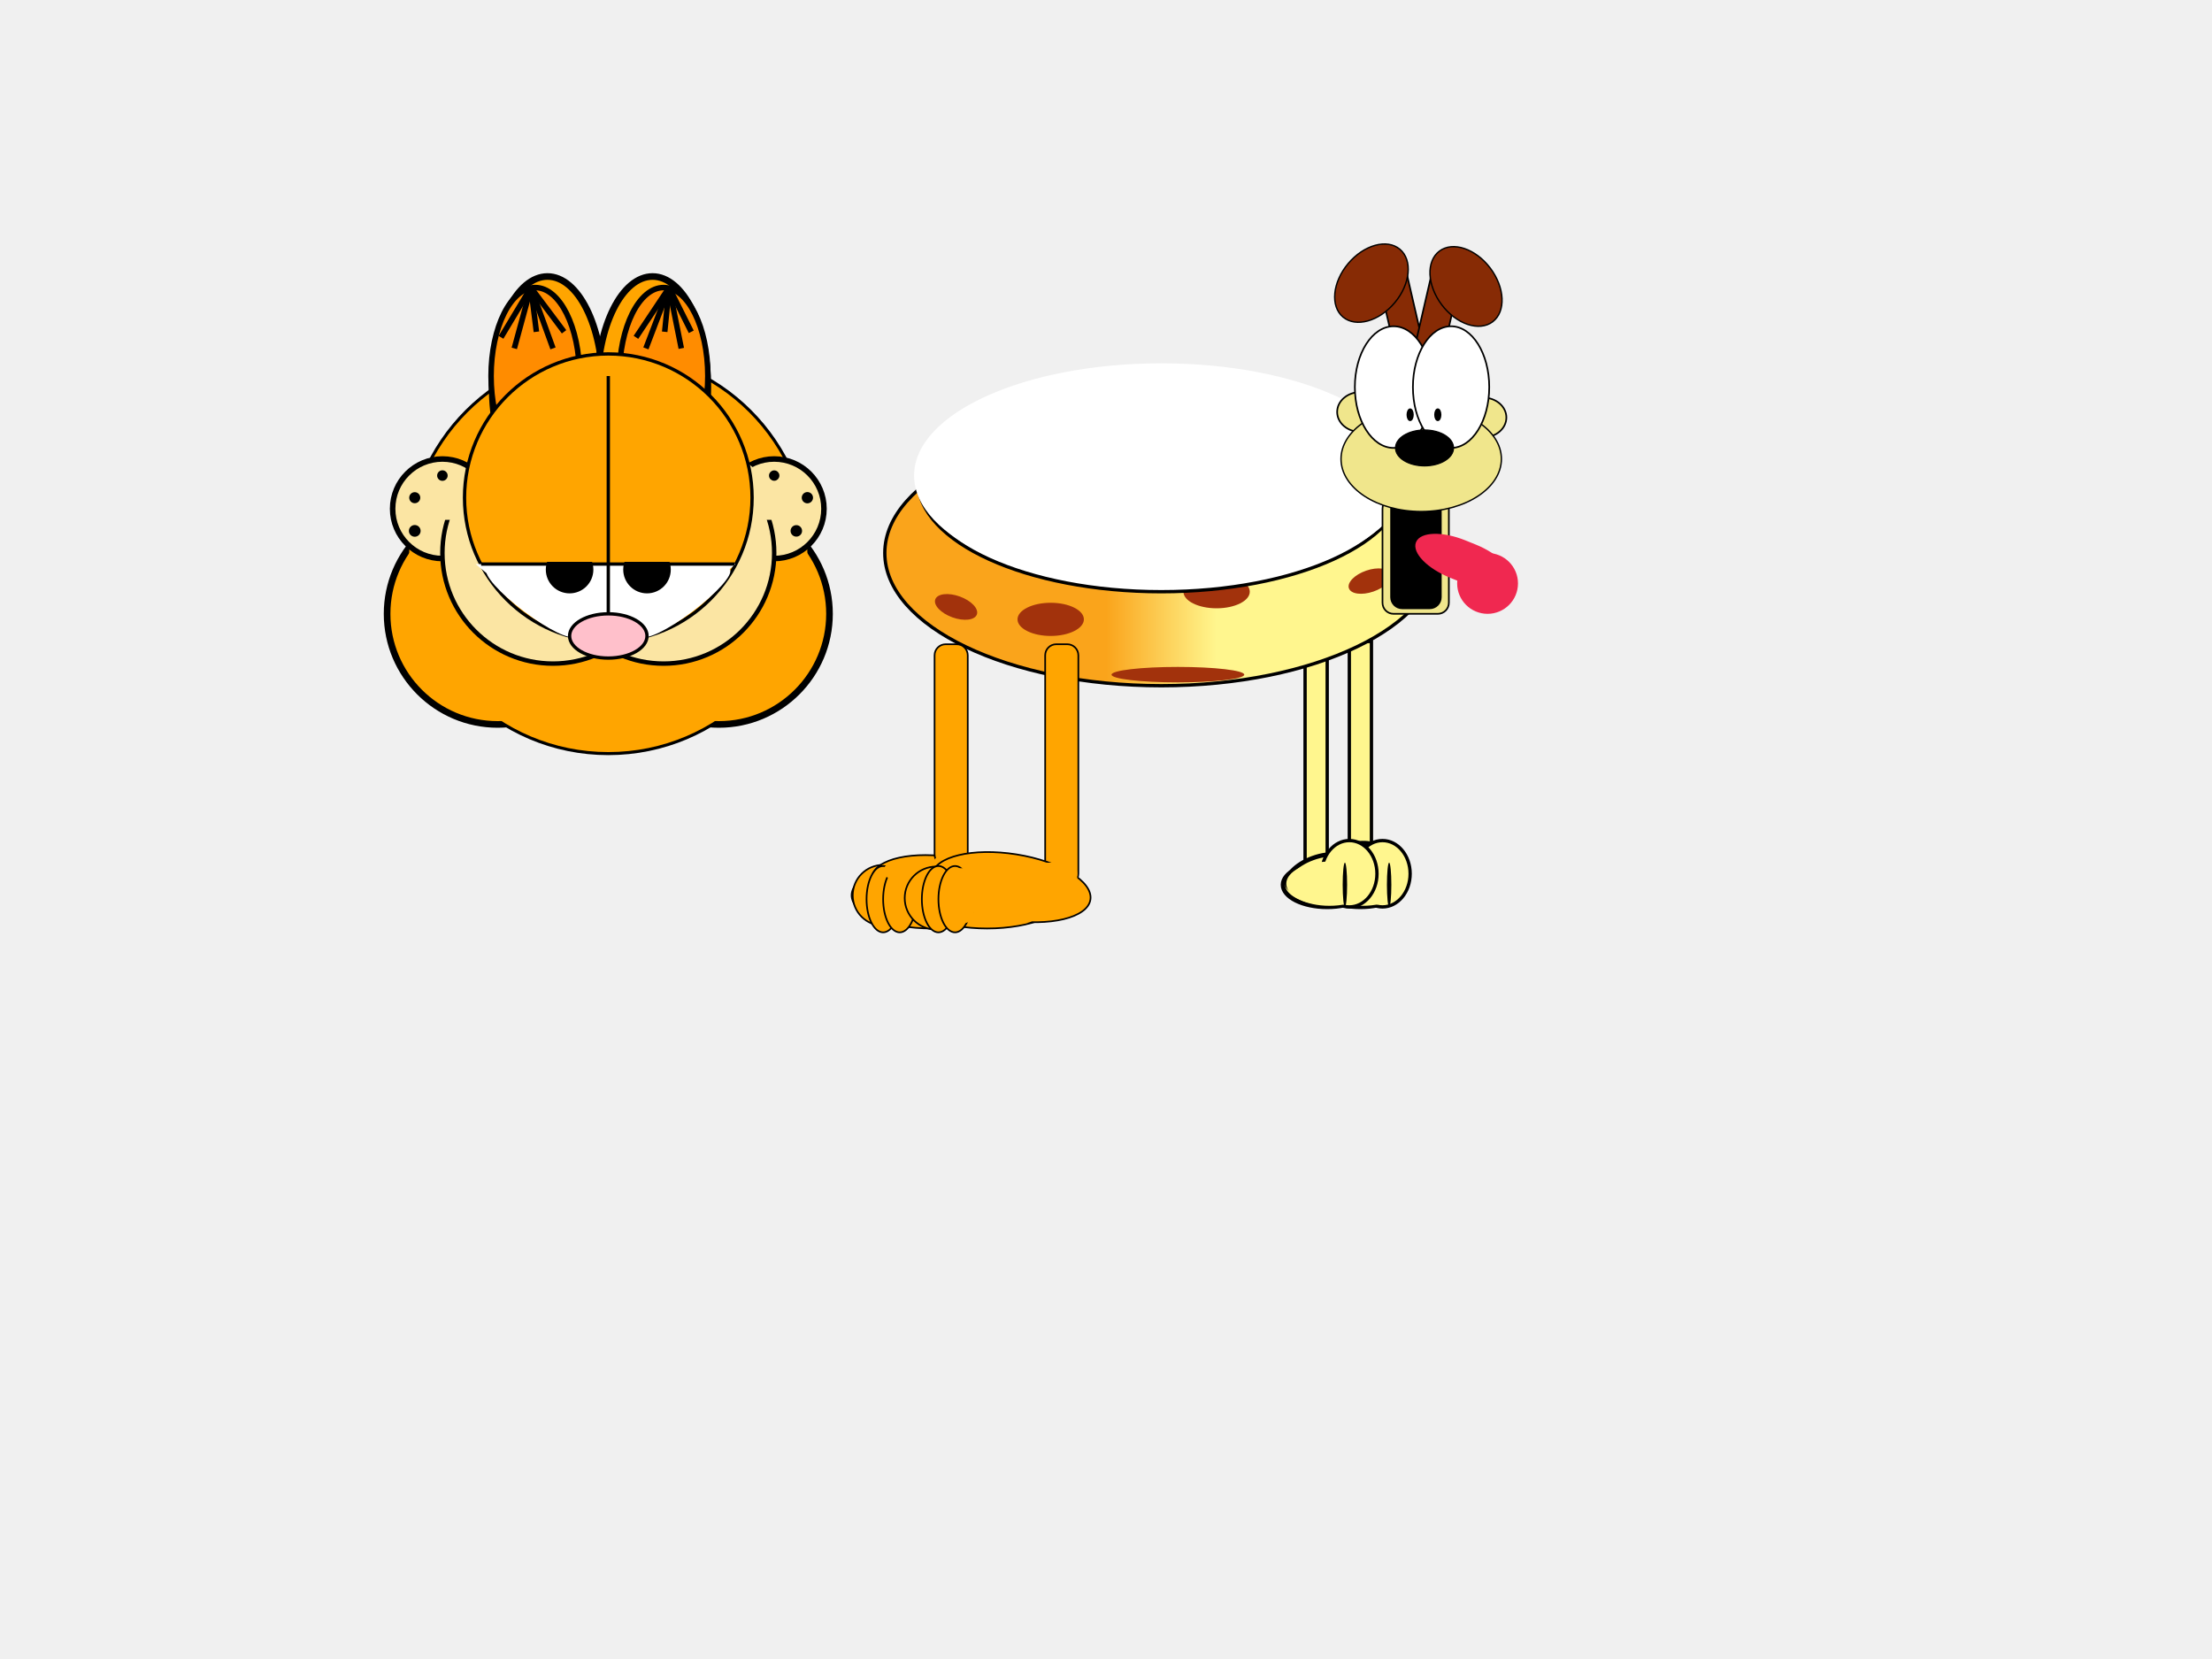
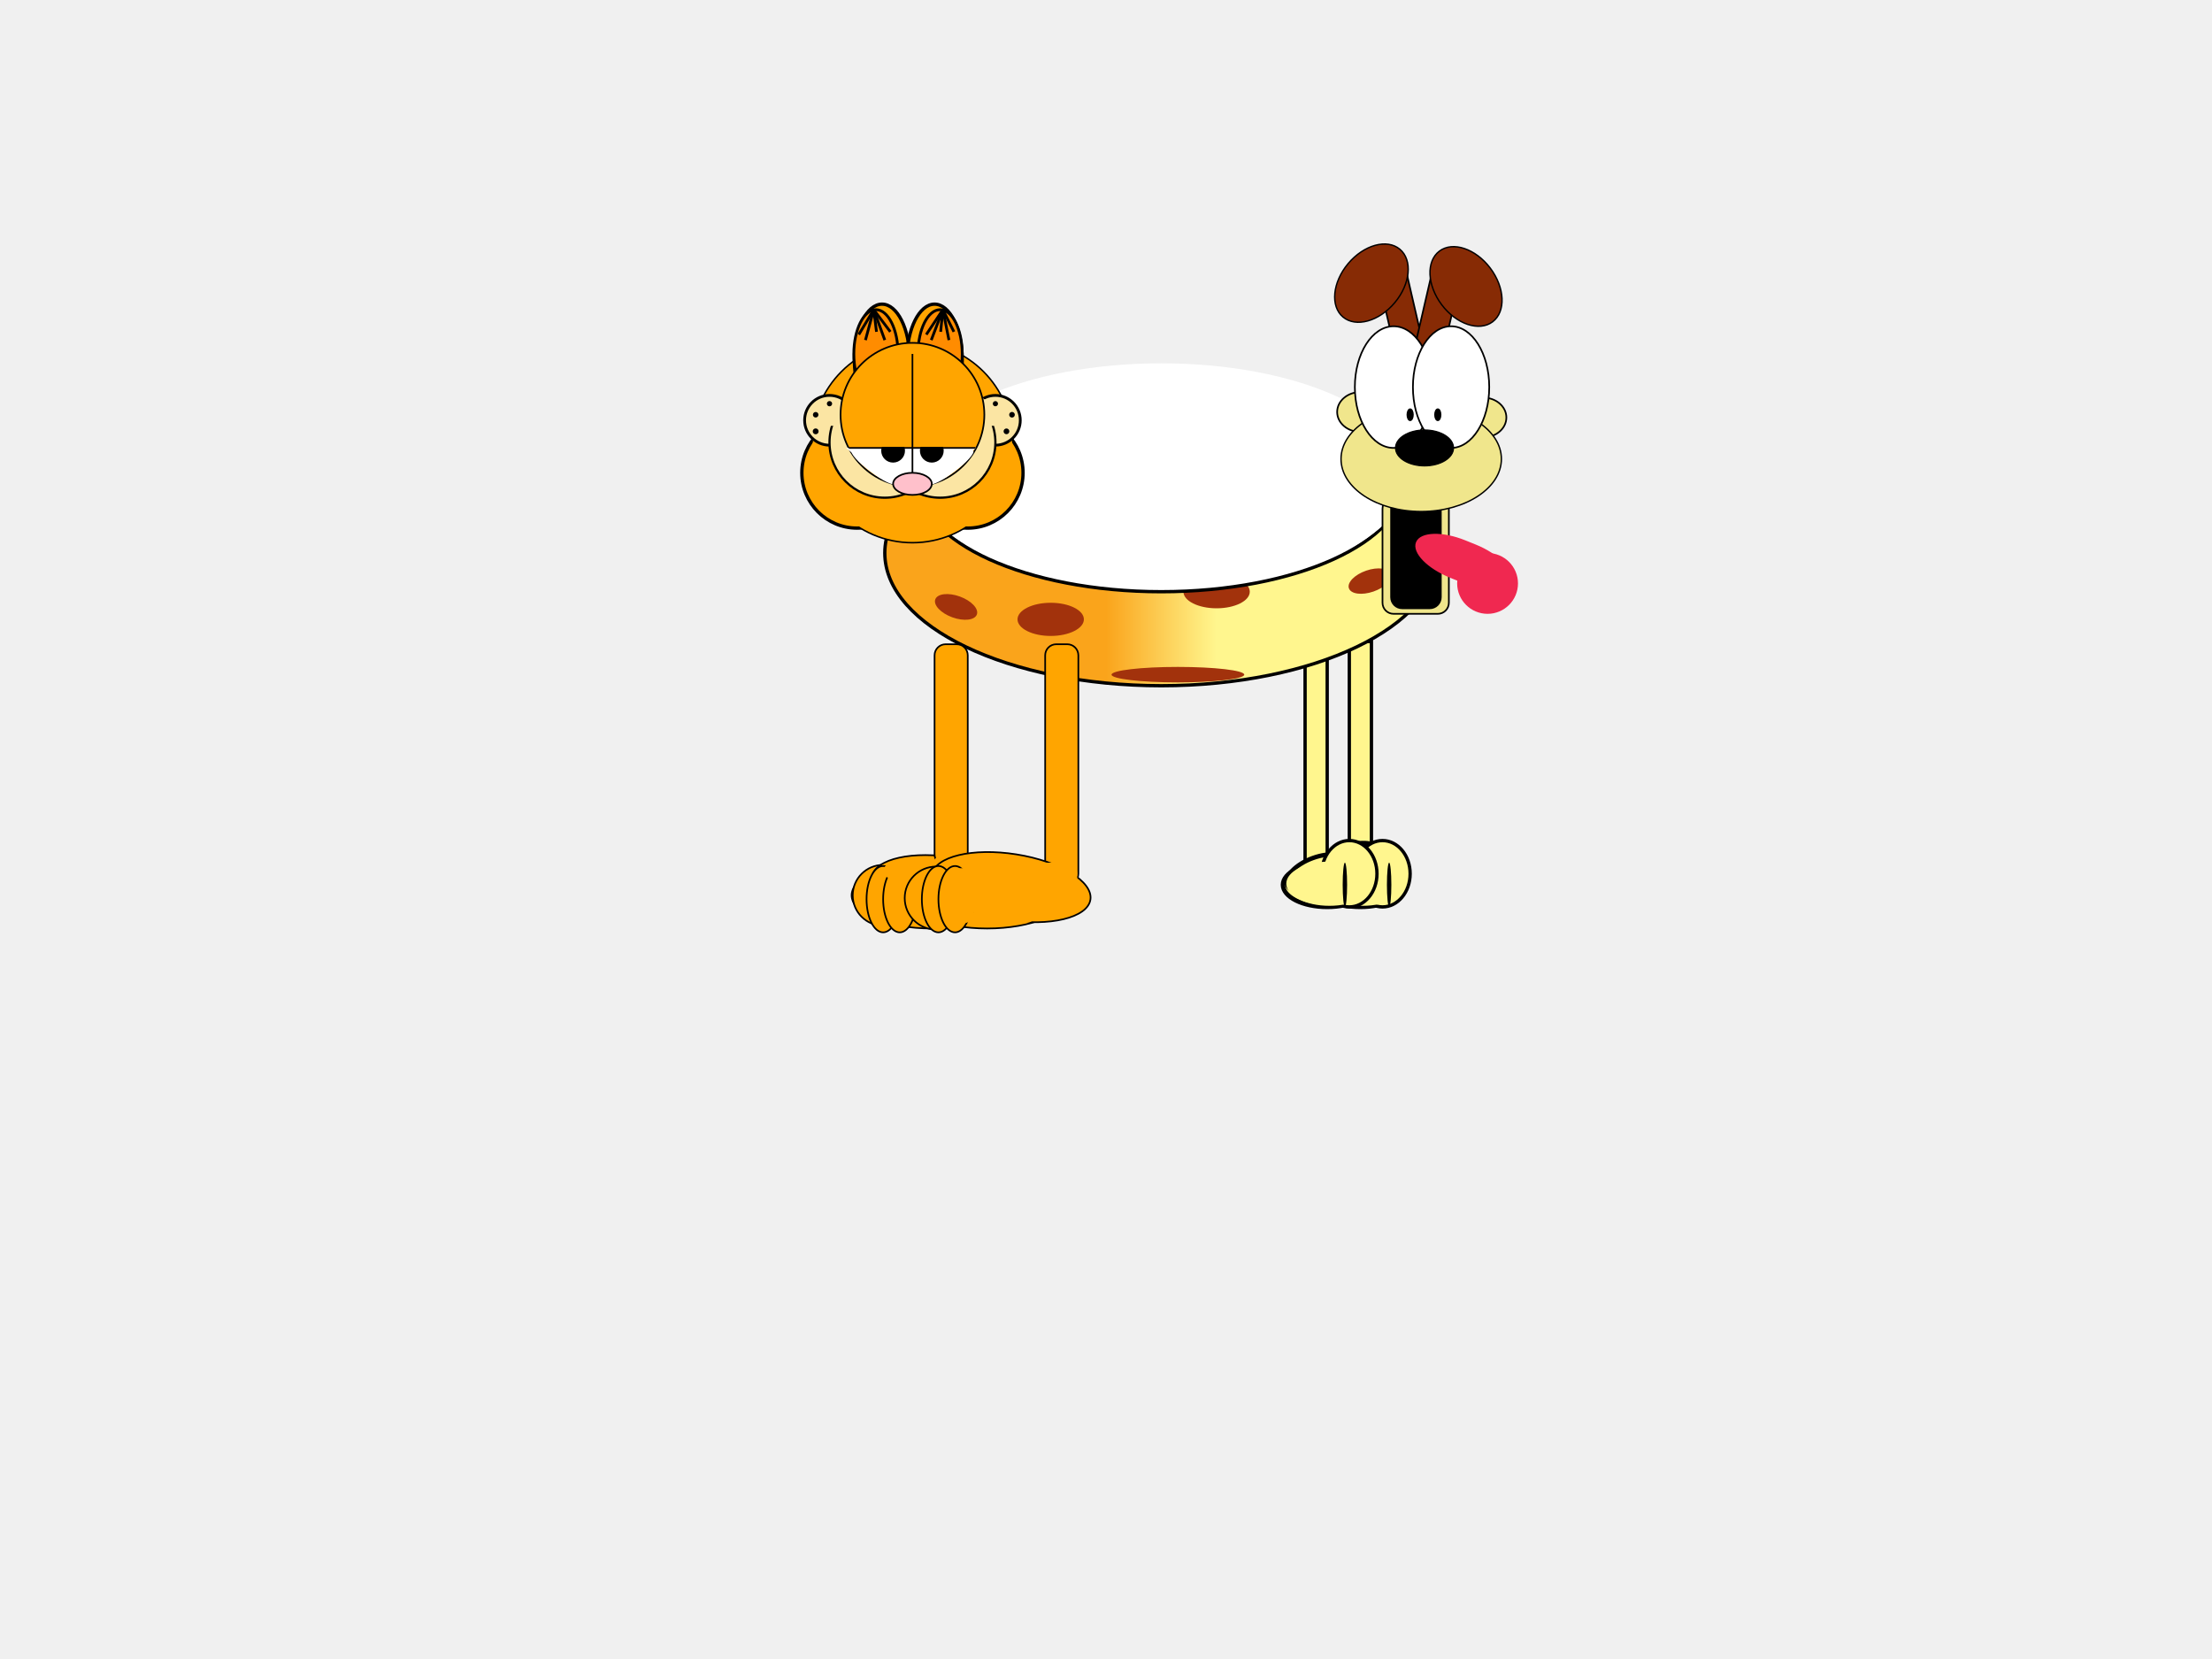
<svg xmlns="http://www.w3.org/2000/svg" width="2000" height="1500">
  <rect width="20" height="200" x="1220" y="580" style="fill:rgb(255,246,142);stroke-width:3;stroke:black" />
  <ellipse cx="1230" cy="800" rx="40" ry="20" style="fill:rgb(255,246,142);stroke:black;stroke-width:4" />
  <ellipse cx="880" cy="1150" rx="30" ry="15" transform="rotate(-20)" style="fill:rgb(255,246,142);stroke:black;stroke-width:4" />
  <ellipse cx="1250" cy="790" rx="25" ry="30" style="fill:rgb(255,246,142);stroke:black;stroke-width:3" />
  <ellipse cx="1232" cy="799" rx="39" ry="20" style="fill:rgb(255,246,142)" />
  <ellipse cx="1256" cy="800" rx="2" ry="20" fill="black" />
  <rect width="20" height="200" x="1180" y="580" style="fill:rgb(255,246,142);stroke-width:3;stroke:black" />
  <ellipse cx="1200" cy="800" rx="40" ry="20" style="fill:rgb(255,246,142);stroke:black;stroke-width:4" />
  <ellipse cx="850" cy="1150" rx="30" ry="15" transform="rotate(-20)" style="fill:rgb(255,246,142);stroke:black;stroke-width:4" />
  <ellipse cx="1220" cy="790" rx="25" ry="30" style="fill:rgb(255,246,142);stroke:black;stroke-width:3" />
  <ellipse cx="1202" cy="799" rx="39" ry="20" style="fill:rgb(255,246,142)" />
  <ellipse cx="1216" cy="800" rx="2" ry="20" fill="black" />
  <defs>
    <linearGradient id="grad1" x1="0%" x2="100%" y1="0%" y2="0%">
      <stop offset="40%" stop-color="rgb(250,164,27)" />
      <stop offset="60%" stop-color="rgb(255,246,142)" />
    </linearGradient>
  </defs>
  <ellipse cx="1050" cy="500" rx="250" ry="120" style="fill:url(#grad1);stroke:black;stroke-width:3" />
  <ellipse cx="1100" cy="535" rx="30" ry="15" fill="rgb(162,50,12)" />
  <ellipse cx="1050" cy="435" rx="220" ry="100" style="fill:white;stroke:black;stroke-width:3" />
  <ellipse cx="1050" cy="430" rx="222" ry="100" style="fill:white;stroke:white;stroke-width:3" />
  <ellipse cx="950" cy="560" rx="30" ry="15" fill="rgb(162,50,12)" />
  <ellipse cx="1065" cy="610" rx="60" ry="7" fill="rgb(162,50,12)" />
  <ellipse cx="1000" cy="900" rx="20" ry="10" fill="rgb(162,50,12)" transform="rotate(-19)" />
  <ellipse cx="1000" cy="220" rx="20" ry="10" fill="rgb(162,50,12)" transform="rotate(20)" />
-   <circle cx="550" cy="500" r="180" stroke="black" stroke-width="5.5" fill="black" /> // circulo principal
+   <g transform="translate(550, 150) scale(0.5)">
+     <circle cx="550" cy="500" r="180" stroke="black" stroke-width="5.5" fill="black" /> // circulo principal


    <circle cx="650" cy="555" r="100" stroke="black" stroke-width="6" fill="orange" /> // bochecha
    <circle cx="450" cy="555" r="100" stroke="black" stroke-width="6" fill="orange" /> // bochecha

    <circle cx="550" cy="500" r="180" fill="orange" stroke-width="6" /> // circulo para sobrepor a 

    <ellipse rx="50" ry="100" cx="495" cy="350" fill="orange" stroke="black" stroke-width="6" /> // orelha de fora
    <ellipse rx="50" ry="100" cx="590" cy="350" fill="orange" stroke="black" stroke-width="6" /> // orelha de fora

    <ellipse rx="40" ry="80" cx="600" cy="340" fill="darkorange" stroke="black" stroke-width="5" /> // parte de dentro da orelha
    <ellipse rx="40" ry="80" cx="484" cy="340" fill="darkorange" stroke="black" stroke-width="5" /> // parte de dentro da orelha

    // linhas de sombra da orelha (esquerda)
    <line x1="480" y1="260" x2="453" y2="305" stroke="black" stroke-width="5" />
-   <line x1="480" y1="260" x2="465" y2="315" stroke="black" stroke-width="5" />
-   <line x1="480" y1="260" x2="485" y2="300" stroke="black" stroke-width="5" />
-   <line x1="480" y1="260" x2="500" y2="315" stroke="black" stroke-width="5" />
-   <line x1="480" y1="260" x2="510" y2="300" stroke="black" stroke-width="5" />
+     <line x1="480" y1="260" x2="465" y2="315" stroke="black" stroke-width="5" />
+     <line x1="480" y1="260" x2="485" y2="300" stroke="black" stroke-width="5" />
+     <line x1="480" y1="260" x2="500" y2="315" stroke="black" stroke-width="5" />
+     <line x1="480" y1="260" x2="510" y2="300" stroke="black" stroke-width="5" />

    // linhas de sombra da orelha (direita)
    <line x1="605" y1="260" x2="575" y2="305" stroke="black" stroke-width="5" />
-   <line x1="605" y1="260" x2="584" y2="315" stroke="black" stroke-width="5" />
-   <line x1="605" y1="260" x2="601" y2="300" stroke="black" stroke-width="5" />
-   <line x1="605" y1="260" x2="616" y2="315" stroke="black" stroke-width="5" />
-   <line x1="605" y1="260" x2="625" y2="300" stroke="black" stroke-width="5" />
-   <circle cx="400" cy="460" r="45" stroke="black" stroke-width="5" fill="#fbe5a3" /> // bochecha
+     <line x1="605" y1="260" x2="584" y2="315" stroke="black" stroke-width="5" />
+     <line x1="605" y1="260" x2="601" y2="300" stroke="black" stroke-width="5" />
+     <line x1="605" y1="260" x2="616" y2="315" stroke="black" stroke-width="5" />
+     <line x1="605" y1="260" x2="625" y2="300" stroke="black" stroke-width="5" />
+     <circle cx="400" cy="460" r="45" stroke="black" stroke-width="5" fill="#fbe5a3" /> // bochecha
    <circle cx="700" cy="460" r="45" stroke="black" stroke-width="5" fill="#fbe5a3" /> // bochecha

    // Detalhes da bochecha pequena (esquerda)
    <circle cx="400" cy="430" r="3.26" stroke="black" stroke-width="3" fill="black" />
-   <circle cx="375" cy="450" r="3.5" stroke="black" stroke-width="3" fill="black" />
-   <circle cx="375" cy="480" r="3.8" stroke="black" stroke-width="3" fill="black" />
+     <circle cx="375" cy="450" r="3.5" stroke="black" stroke-width="3" fill="black" />
+     <circle cx="375" cy="480" r="3.8" stroke="black" stroke-width="3" fill="black" />

    // Detalhes da bochecha pequena (direita)
    <circle cx="700" cy="430" r="3.2" stroke="black" stroke-width="3" fill="black" />
-   <circle cx="730" cy="450" r="3.6" stroke="black" stroke-width="3" fill="black" />
-   <circle cx="720" cy="480" r="3.7" stroke="black" stroke-width="3" fill="black" />
-   <circle cx="500" cy="500" r="100" stroke="black" stroke-width="4" fill="#fbe5a3" /> //bochecha pequena
+     <circle cx="730" cy="450" r="3.6" stroke="black" stroke-width="3" fill="black" />
+     <circle cx="720" cy="480" r="3.7" stroke="black" stroke-width="3" fill="black" />
+     <circle cx="500" cy="500" r="100" stroke="black" stroke-width="4" fill="#fbe5a3" /> //bochecha pequena
    <circle cx="600" cy="500" r="100" stroke="black" stroke-width="4" fill="#fbe5a3" /> //bochecha pequena

    // linhas para esconder o contorno das bochechas
    <polyline points="740,470 640,470 640 390" fill="#fbe5a3" />
-   <polyline points="390,470 450,470 450 390" fill="#fbe5a3" />
-   <circle cx="550" cy="450" r="130" stroke="black" stroke-width="3" fill="orange" /> // olho
+     <polyline points="390,470 450,470 450 390" fill="#fbe5a3" />
+     <circle cx="550" cy="450" r="130" stroke="black" stroke-width="3" fill="orange" /> // olho

    <polyline points="430,510 665,510 598 570 502 570" fill="white" />
-   <ellipse transform="rotate(127 480 545)" rx="10" ry="50" cx="480" cy="545" fill="white" />
-   <ellipse transform="rotate(-127 620 545)" rx="10" ry="50" cx="620" cy="545" fill="white" />
-   <circle cx="515" cy="515" r="20" stroke="black" stroke-width="3" fill="black" />
-   <circle cx="585" cy="515" r="20" stroke="black" stroke-width="3" fill="black" />
-   <polyline points="475,508 665,508 450 400" fill="orange" />
-   <line x1="550" y1="580" x2="550" y2="340" stroke="black" stroke-width="3" /> // linha do meio do olho
+     <ellipse transform="rotate(127 480 545)" rx="10" ry="50" cx="480" cy="545" fill="white" />
+     <ellipse transform="rotate(-127 620 545)" rx="10" ry="50" cx="620" cy="545" fill="white" />
+     <circle cx="515" cy="515" r="20" stroke="black" stroke-width="3" fill="black" />
+     <circle cx="585" cy="515" r="20" stroke="black" stroke-width="3" fill="black" />
+     <polyline points="475,508 665,508 450 400" fill="orange" />
+     <line x1="550" y1="580" x2="550" y2="340" stroke="black" stroke-width="3" /> // linha do meio do olho

    <line x1="435" y1="510" x2="664" y2="510" stroke="black" stroke-width="3" /> // linha da pálpebra

    <ellipse rx="35" ry="20" cx="550" cy="575" fill="pink" stroke="black" stroke-width="3" /> // nariz
- 
- 
- <g transform="translate(450, 200) scale(0.5)">
+ </g>
+   <g transform="translate(450, 200) scale(0.5)">
    <rect width="120" height="210" x="1600" y="500" rx="20" ry="20" style="fill:khaki;stroke:black;stroke-width:3;" />
    <rect width="90" height="200" x="1615.5" y="500" rx="20" ry="20" style="fill:black;stroke:black;stroke-width:3;" />
    <ellipse rx="42" ry="36" cx="1560" cy="345" style="fill: khaki; stroke: black; stroke-width: 3" />
    <ellipse rx="42" ry="36" cx="1782" cy="355" style="fill: khaki; stroke: black; stroke-width: 3" />
    <ellipse rx="145" ry="95 " cx="1670" cy="430" style="fill:khaki;stroke:black;stroke-width:2.5" />
    <rect width="52" height="200" x="1600" y="200" rx="20" ry="20" style="fill:rgb(135, 43, 5);stroke:black;stroke-width:3;" transform="rotate(-13 950 210)" />
    <rect width="52" height="200" x="1600" y="200" rx="20" ry="20" style="fill:rgb(135, 43, 5);stroke:black;stroke-width:3;" transform="rotate(13 2300 560)" />
    <ellipse rx="80" ry="55" cx="1580" cy="112" style="fill:rgb(135, 43, 5); stroke: black; stroke-width: 2.5" transform="rotate(-50 1580 112)" />
    <ellipse rx="80" ry="55" cx="1755" cy="110" style="fill:rgb(135, 43, 5); stroke: black; stroke-width: 2.5" transform="rotate(-127 1755 115)" />
    <ellipse rx="70" ry="110" cx="1620" cy="300" style="fill:white;stroke:black; stroke-width:3" />
    <ellipse rx="69" ry="110" cx="1724" cy="300" style="fill:white;stroke:black; stroke-width:3" />
    <ellipse rx="52.5" ry="32.5" cx="1676" cy="410" style="fill:black;stroke:black; stroke-width:2" />
    <ellipse rx="5" ry="10" cx="1650" cy="350" style="fill:black;stroke:black; stroke-width:3" />
    <ellipse rx="5" ry="10" cx="1700" cy="350" style="fill:black;stroke:black; stroke-width:3" />
    <circle r="55" cx="1790" cy="655" fill="rgb(240,40,80)" />
    <rect width="70" height="180" x="1842" y="616" rx="80" ry="80" style="fill:rgb(240,40,80);stroke:rgb(240,40,80);stroke-width:3;" transform="rotate(112 1842 616)" />
  </g>
  <g transform="translate(300, 110) scale(0.5)">
    //aqui começa o pé
        <ellipse rx="145" ry="60" cx="1085" cy="1399" fill="orange" stroke="black" stroke-width="3" /> // pé
        <circle cx="997" cy="1399" r="55" stroke="black" stroke-width="3" fill="orange" /> // dedao
        <ellipse rx="145" ry="60" cx="1344" cy="1175" fill="orange" stroke="black" stroke-width="3" transform="rotate(10)" /> // pé parte cima
        <ellipse rx="30" ry="60" cx="997" cy="1406" fill="orange" stroke="black" stroke-width="3" />
    <rect width="165" height="30" x="997" y="1424" rx="20" ry="20" fill="orange" /> //cobertura
        <ellipse rx="30" ry="60" cx="1027" cy="1406" fill="orange" stroke="black" stroke-width="3" />
    <rect width="165" height="30" x="997" y="1340" rx="20" ry="20" fill="orange" /> //cobertura
        <rect width="60" height="400" x="1090" y="945" rx="20" ry="20" fill="orange" stroke="black" stroke-width="3" /> // perna
        <rect width="80" height="60" x="1087" y="1325" rx="20" ry="20" fill="orange" /> //cobertura canela
        

        <ellipse rx="145" ry="60" cx="1185" cy="1399" fill="orange" stroke="black" stroke-width="3" /> // pé
        <circle cx="1093" cy="1404" r="57" stroke="black" stroke-width="3" fill="orange" /> // dedao
        <rect width="60" height="435" x="1290" y="945" rx="20" ry="20" fill="orange" stroke="black" stroke-width="3" /> // perna
        <ellipse rx="145" ry="60" cx="1430" cy="1175" fill="orange" stroke="black" stroke-width="3" transform="rotate(9)" /> // pé parte cima
        <rect width="80" height="60" x="1268" y="1340" rx="20" ry="20" fill="orange" /> //cobertura canela
        <ellipse rx="30" ry="60" cx="1097" cy="1406" fill="orange" stroke="black" stroke-width="3" />
    <ellipse rx="30" ry="60" cx="1127" cy="1406" fill="orange" stroke="black" stroke-width="3" />
    <rect width="115" height="60" x="1160" y="1389" rx="20" ry="20" fill="orange" /> //cobertura sola
        <rect width="50" height="100" x="1111" y="1350" rx="20" ry="20" fill="orange" /> //cobertura dedo
    </g>
</svg>
